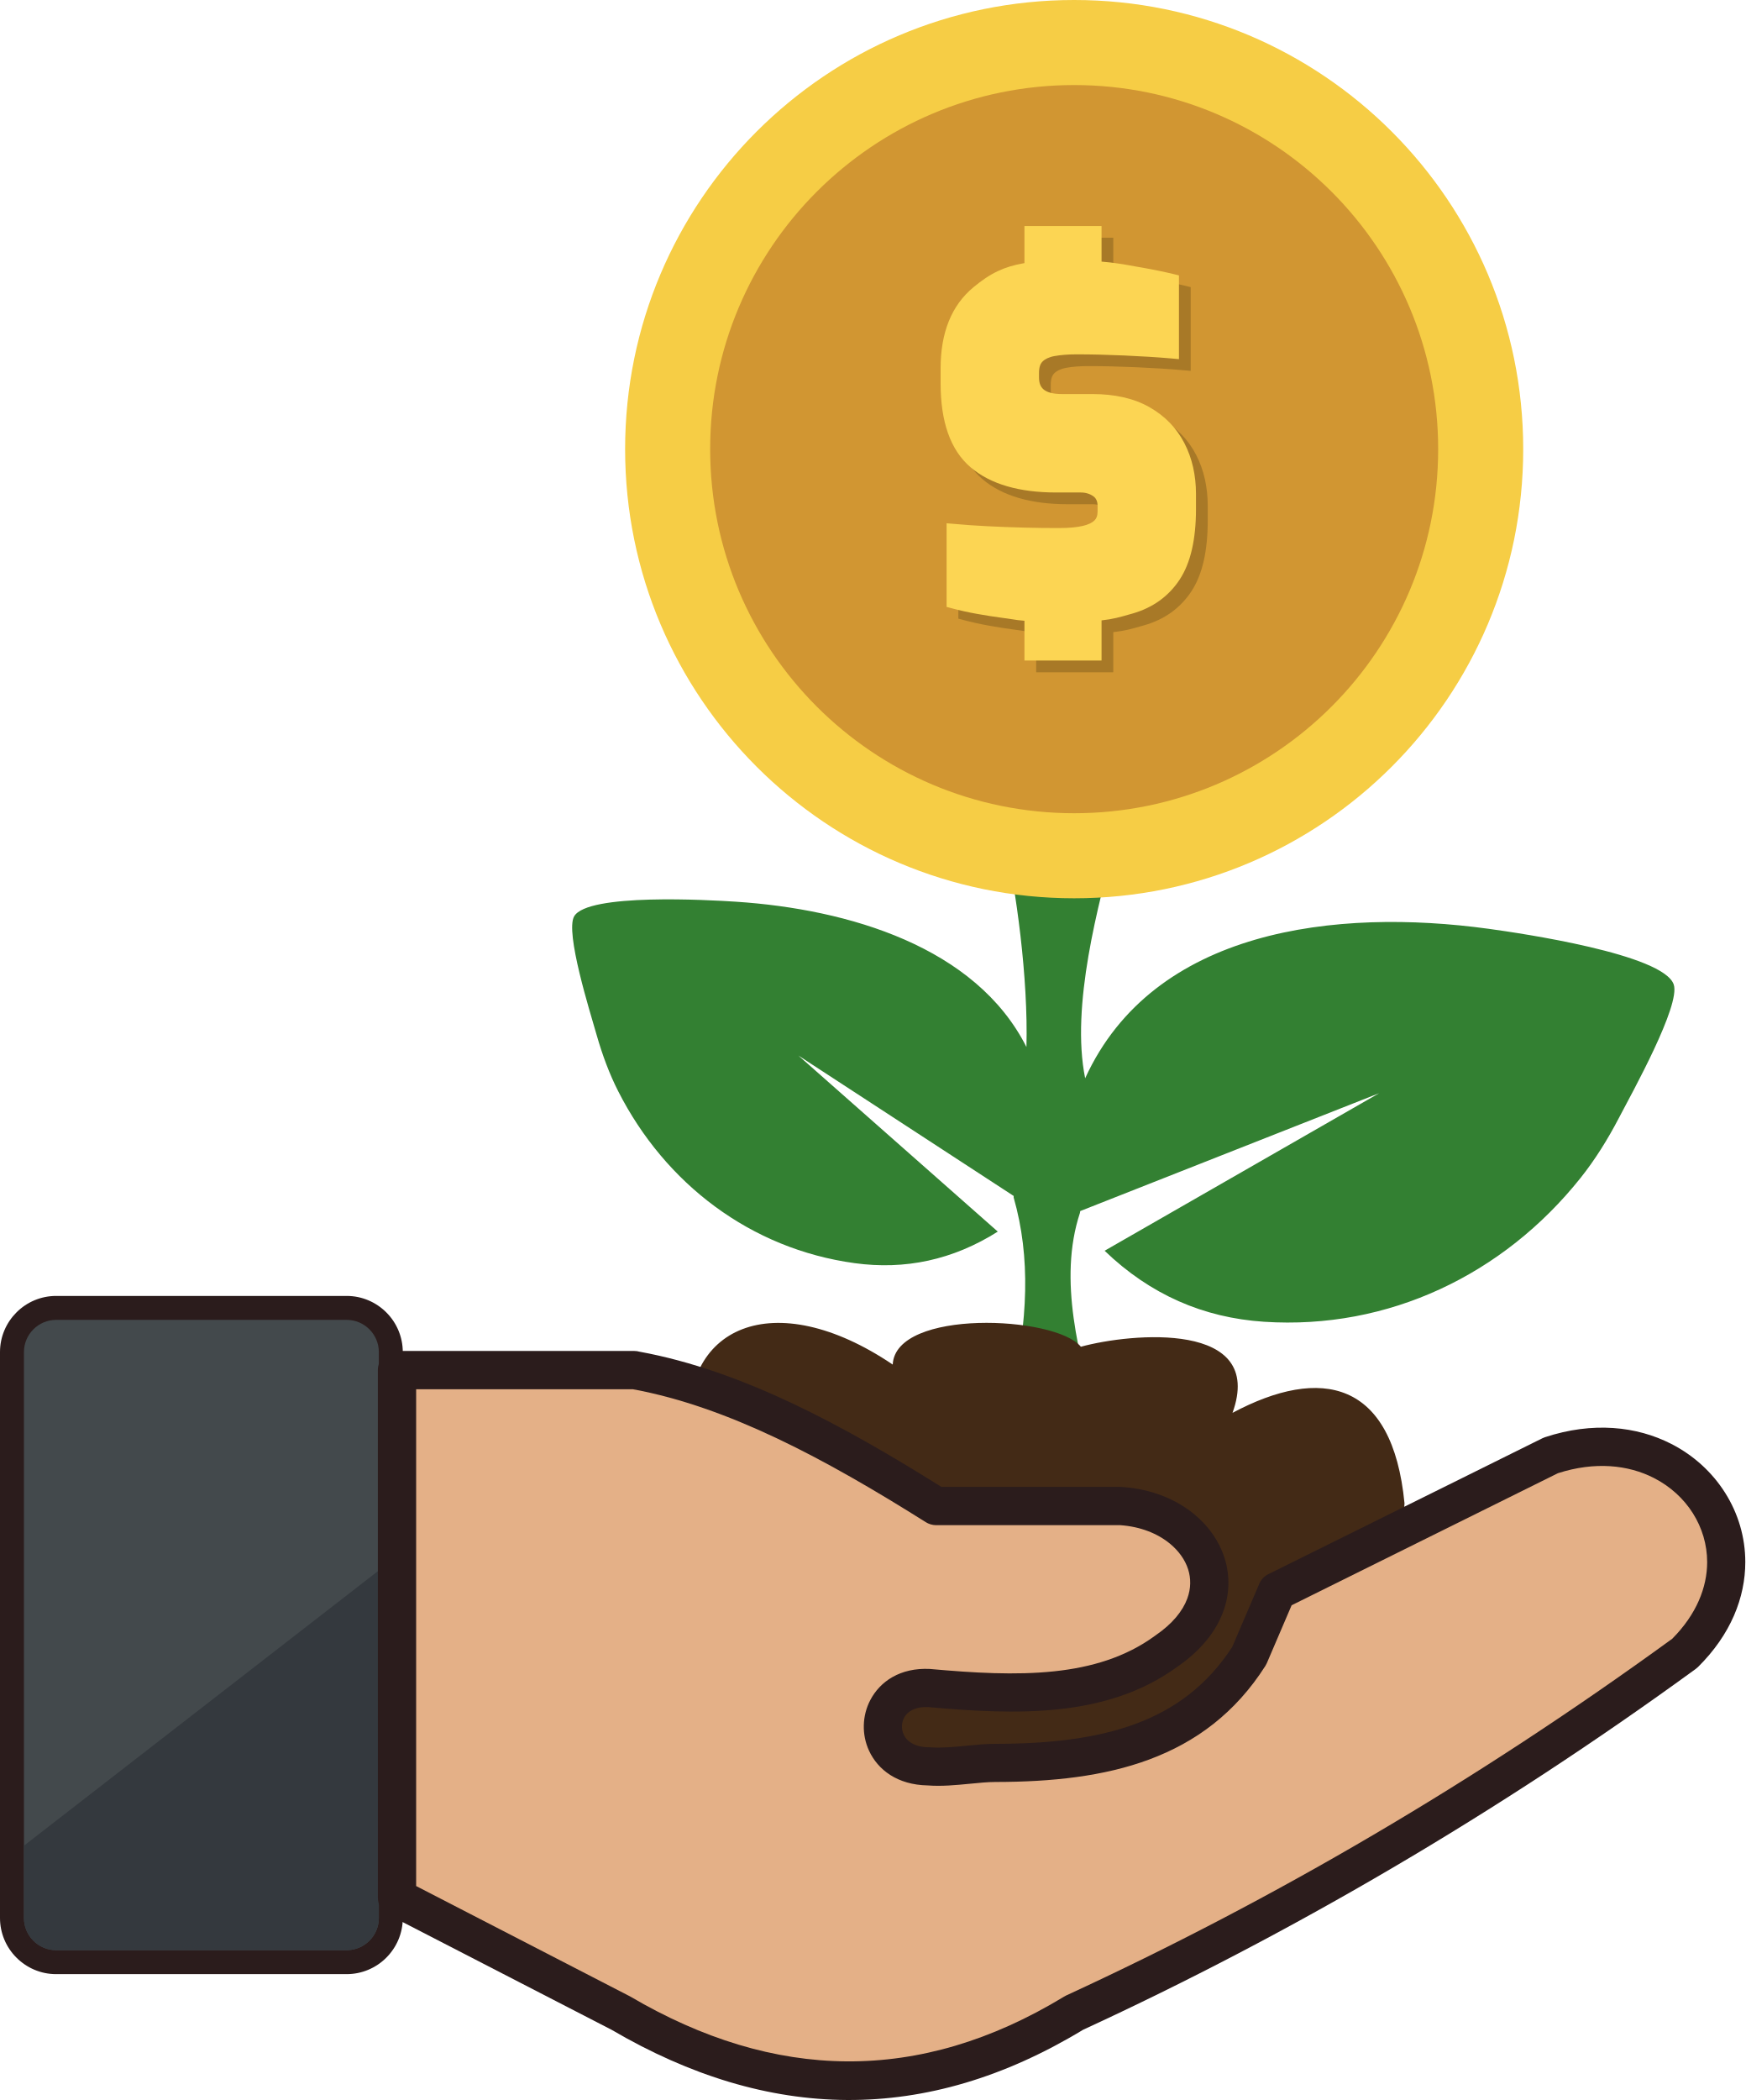
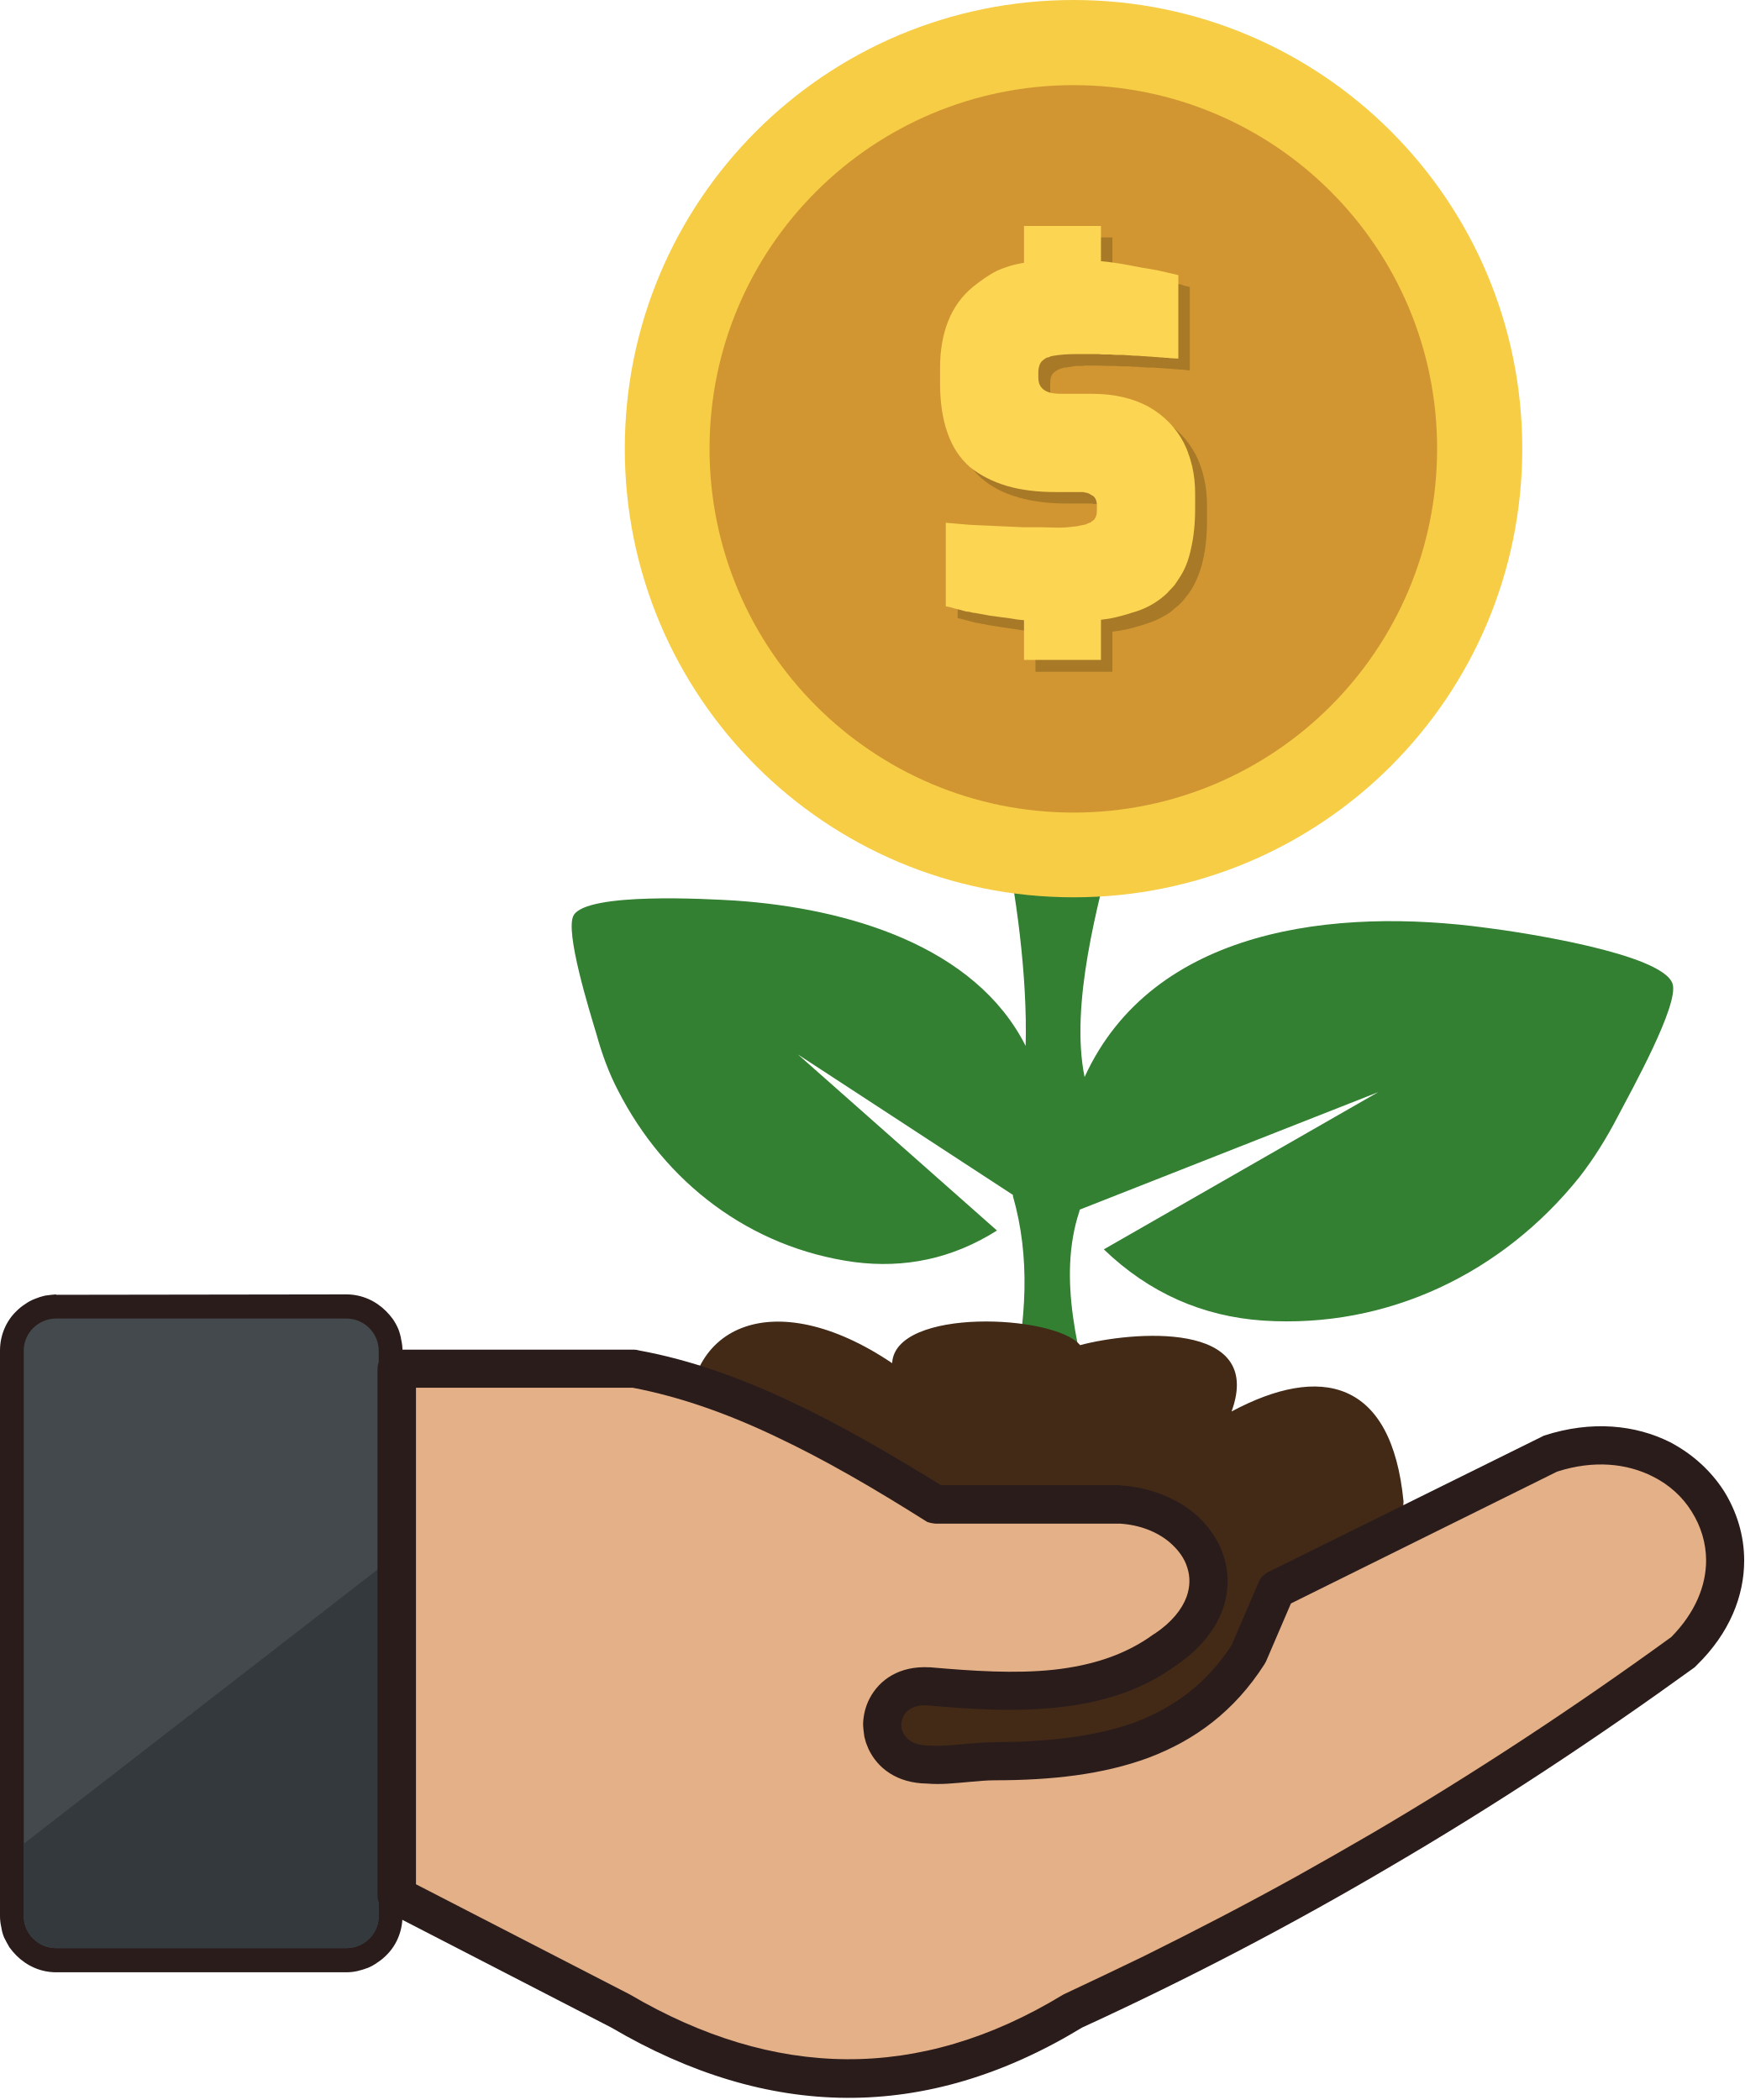
- <svg xmlns="http://www.w3.org/2000/svg" shape-rendering="geometricPrecision" text-rendering="geometricPrecision" image-rendering="optimizeQuality" fill-rule="evenodd" clip-rule="evenodd" viewBox="0 0 426 512.471">
-   <path fill="#338032" d="M263.587 296.016l.085-.476 72.956-28.761-67.01 38.446c11.126 10.715 24.144 16.354 38.899 17.328 30.428 2.001 58.485-11.535 77.26-35.082 3.55-4.451 6.644-9.425 9.358-14.625 3.297-6.298 15.099-27.528 13.398-32.587-2.491-7.402-37.232-12.512-45.174-13.598-37.171-5.093-81.799-.04-98.488 36.472-3.57-17.624 3.187-42.449 7.567-58.789l-27.527-1.047c3.181 13.958 6.069 35.481 5.627 52.212-12.317-24.417-43.307-33.637-70.903-35.462-6.732-.441-36.188-2.114-39.488 3.559-2.26 3.883 3.88 23.35 5.521 29.093 1.36 4.736 3.063 9.356 5.237 13.624 11.478 22.556 32.303 38.451 57.691 41.928 12.303 1.687 23.972-.763 34.949-7.697l-48.677-42.97 52.557 34.271-.009.371c4.198 14.643 3.469 30.223-.571 47.951l21.03 7.148c-4.397-16.41-9.676-34.91-4.288-51.309z" />
-   <path fill="#432A16" d="M342.816 366.846c-2.916-29.976-20.329-33.599-41.98-22.063 8.128-22.525-24.7-19.502-37.013-16.134-6.161-7.589-45.248-9.326-45.925 4.348-28.939-19.526-52.398-9.52-49.542 18.071-27.222 97.506 143.425 140.251 169.671 46.368 2.589-9.262 4.289-19.553 4.789-30.59z" />
-   <circle fill="#F6CD45" cx="262.186" cy="109.606" r="109.606" />
-   <path fill="#D19632" d="M262.186 20.756c49.071 0 88.849 39.781 88.849 88.849 0 49.069-39.778 88.85-88.849 88.85-49.069 0-88.847-39.781-88.847-88.85 0-49.068 39.778-88.849 88.847-88.849z" />
-   <path fill="#A87927" fill-rule="nonzero" d="M252.918 154.355c-1.284-.091-2.07-.221-3.013-.373l-5.283-.758-3.262-.547a76.85 76.85 0 01-6.203-1.374l-1.242-.334v-20.406l5.771.47 4.236.25 4.447.197 4.503.141 4.377.085 4.067.02c1.236 0 2.32-.044 3.246-.127a19.494 19.494 0 002.569-.387 8.425 8.425 0 001.802-.608 3.946 3.946 0 001.088-.748c.241-.241.425-.525.541-.847.136-.375.205-.825.205-1.341v-1.348c0-1.076-.345-1.862-1.034-2.35a4.806 4.806 0 00-1.406-.685 5.832 5.832 0 00-1.73-.237h-5.954c-4.486 0-8.464-.503-11.925-1.506-3.528-1.023-6.505-2.567-8.93-4.624-2.478-2.115-4.329-4.912-5.549-8.393-1.189-3.388-1.785-7.421-1.785-12.092v-3.708c0-4.326.661-8.134 1.978-11.422 1.341-3.342 3.359-6.128 6.045-8.347 1.947-1.603 3.787-2.916 5.973-3.943 1.846-.867 3.915-1.516 6.468-1.943v-9.052h18.819v8.687c3.113.249 5.526.683 8.572 1.234l1.582.276c1.32.233 2.637.488 3.94.759a102.7 102.7 0 013.517.783l1.281.313v20.433l-1.816-.16a223.39 223.39 0 00-5.445-.406 312.61 312.61 0 00-6.111-.324 309.34 309.34 0 00-6.116-.209c-1.75-.041-3.602-.063-5.554-.063a36.16 36.16 0 00-2.847.104c-.91.072-1.74.176-2.478.31a7.22 7.22 0 00-1.775.545c-.45.213-.839.48-1.157.798-.267.267-.476.61-.614 1.015-.162.475-.245 1.056-.245 1.735v1.124c0 .722.105 1.334.312 1.824.192.454.482.839.865 1.151.411.333.964.594 1.649.775.766.202 1.703.307 2.805.307h7.416c2.724 0 5.251.266 7.571.791 2.346.533 4.462 1.339 6.342 2.409 3.773 2.15 6.617 5.078 8.525 8.776.94 1.82 1.65 3.777 2.122 5.862.47 2.075.709 4.254.709 6.531v3.707c0 3.659-.328 6.921-.975 9.773-.662 2.91-1.67 5.39-3.017 7.434a19.473 19.473 0 01-4.914 5.145c-1.921 1.38-4.12 2.426-6.581 3.131l-.629.176c-2.401.691-4.139 1.192-6.934 1.498v9.797h-18.819v-9.704z" />
-   <path fill="#FCD553" fill-rule="nonzero" d="M250.052 151.49c-1.283-.091-2.069-.221-3.012-.373l-5.284-.759-3.261-.547a75.249 75.249 0 01-3.156-.631 70.18 70.18 0 01-3.048-.743l-1.241-.333v-20.407l5.771.47 4.236.251 4.446.197 4.504.141 4.377.084 4.067.02c1.236 0 2.32-.043 3.246-.126.953-.085 1.81-.215 2.568-.387a8.471 8.471 0 001.803-.608 3.956 3.956 0 001.088-.749c.241-.241.424-.525.541-.847.136-.375.205-.825.205-1.34v-1.349c0-1.076-.346-1.861-1.034-2.349a4.806 4.806 0 00-1.406-.685 5.832 5.832 0 00-1.73-.237h-5.954c-4.486 0-8.464-.503-11.925-1.507-3.528-1.022-6.505-2.566-8.93-4.623-2.478-2.115-4.33-4.912-5.55-8.393-1.188-3.388-1.784-7.422-1.784-12.093v-3.708c0-4.325.661-8.134 1.978-11.421 1.34-3.343 3.358-6.128 6.045-8.348 1.947-1.603 3.787-2.916 5.973-3.942 1.845-.867 3.915-1.517 6.467-1.943v-9.052h18.819v8.687c3.114.249 5.527.683 8.573 1.234l1.581.276c1.321.233 2.638.488 3.941.758 1.222.251 2.399.514 3.517.784l1.281.312v20.434l-1.817-.16a213.464 213.464 0 00-5.445-.406 304.483 304.483 0 00-6.11-.324 309.17 309.17 0 00-6.117-.209 231.72 231.72 0 00-5.554-.064c-1.026 0-1.978.036-2.846.105-.911.071-1.74.176-2.478.31a7.164 7.164 0 00-1.775.545c-.45.213-.839.48-1.157.798-.267.266-.476.61-.614 1.014-.162.476-.245 1.057-.245 1.736v1.123c0 .723.105 1.335.312 1.825.191.453.482.839.865 1.15.411.334.963.595 1.648.776.766.202 1.704.306 2.806.306h7.415c2.725 0 5.252.267 7.572.792 2.346.533 4.462 1.338 6.342 2.409 3.772 2.15 6.617 5.078 8.525 8.776a24.58 24.58 0 012.122 5.861c.47 2.075.709 4.255.709 6.531v3.708c0 3.659-.328 6.92-.975 9.773-.662 2.91-1.671 5.39-3.017 7.433a19.478 19.478 0 01-4.915 5.145c-1.921 1.38-4.12 2.427-6.58 3.132l-.63.175c-2.4.692-4.138 1.193-6.934 1.499v9.796h-18.819v-9.703z" />
-   <path fill="#2B1C1C" fill-rule="nonzero" d="M13.7 316.25h70.914c3.77 0 7.2 1.542 9.679 4.021a13.67 13.67 0 014.021 9.679v138.106c0 3.771-1.543 7.2-4.021 9.679a13.668 13.668 0 01-9.679 4.021H13.7c-3.771 0-7.2-1.542-9.679-4.021A13.67 13.67 0 010 468.056V329.95c0-3.771 1.543-7.2 4.021-9.679a13.667 13.667 0 019.679-4.021z" />
-   <path fill="#43494C" d="M13.7 322.093h70.914c4.321 0 7.856 3.535 7.856 7.857v138.106c0 4.322-3.535 7.857-7.856 7.857H13.7c-4.322 0-7.857-3.535-7.857-7.857V329.95c0-4.322 3.535-7.857 7.857-7.857z" />
-   <path fill="#34393E" d="M92.47 383.237v84.816c0 4.323-3.536 7.859-7.859 7.859H13.703c-4.323 0-7.86-3.536-7.86-7.859v-17.642l86.627-67.174z" />
-   <path fill="#2B1C1C" fill-rule="nonzero" d="M92.232 463.096l-.006-128.742a4.675 4.675 0 014.675-4.675h57.905c.444 0 .874.062 1.28.177 12.579 2.305 25.084 6.829 37.532 12.719 12.061 5.708 24.109 12.726 36.149 20.271h43.664l.65.044c6.938.489 12.953 2.964 17.392 6.614 3.535 2.906 6.105 6.585 7.403 10.656 1.328 4.166 1.325 8.687-.315 13.15-1.754 4.769-5.378 9.449-11.245 13.473-8.61 6.27-18.486 9.229-29.045 10.344-10.124 1.072-20.868.427-31.724-.538-3.094-.151-5.055 1.024-5.882 2.611a4.615 4.615 0 00-.515 2.019 4.798 4.798 0 00.436 2.096c.792 1.713 2.82 3.067 6.196 3.079l.33.012c2.746.203 5.767-.097 8.707-.38 2.382-.235 4.731-.468 7.127-.471 12.796-.009 24.415-1.221 34.309-4.904 9.452-3.515 17.429-9.373 23.511-18.742l6.603-15.411a4.62 4.62 0 012.225-2.352l66.901-33.172.607-.247c11.677-3.854 22.398-2.67 30.797 1.616 5.516 2.811 10.041 6.985 13.185 11.966 3.155 4.989 4.918 10.809 4.915 16.897-.002 8.592-3.512 17.667-11.563 25.619l-.532.45c-24.274 17.671-48.951 33.82-73.987 48.527-24.96 14.662-50.161 27.818-75.579 39.545-38.365 23.223-76.716 22.437-115.043 0l-54.531-28.106a4.676 4.676 0 01-2.532-4.145z" />
-   <path fill="#E4B087" fill-rule="nonzero" d="M101.575 339.028v121.23l52.212 26.932c35.298 20.742 70.59 21.504 105.85.106l.591-.327a853.425 853.425 0 0074.979-39.198c24.542-14.415 48.871-30.343 72.956-47.855 5.935-5.976 8.528-12.573 8.528-18.71 0-4.278-1.251-8.39-3.491-11.934-2.243-3.556-5.516-6.556-9.535-8.605-6.27-3.199-14.388-4.056-23.396-1.157l-65.003 32.228-6.063 14.153-.365.678c-7.307 11.444-16.927 18.562-28.333 22.807-11.072 4.121-23.741 5.476-37.559 5.487-1.837 0-4.012.218-6.214.433-3.406.33-6.888.671-10.315.406-7.394-.141-12.152-3.821-14.303-8.478a13.992 13.992 0 01-1.272-6.205c.05-2.114.583-4.227 1.575-6.129 2.378-4.56 7.303-7.966 14.565-7.609l.183.017c10.4.934 20.67 1.561 30.158.557 9.034-.957 17.397-3.427 24.521-8.619l.2-.145c4.145-2.84 6.638-5.949 7.757-8.996.9-2.449.912-4.898.203-7.126-.742-2.326-2.29-4.495-4.448-6.27-3.003-2.47-7.183-4.154-12.096-4.504h-45.009a4.831 4.831 0 01-2.481-.733c-12.123-7.63-24.242-14.73-36.331-20.456-11.772-5.569-23.497-9.832-35.136-11.978h-52.928z" />
+ <svg xmlns="http://www.w3.org/2000/svg" version="1.2" viewBox="0 0 426 513" width="426" height="513">
+   <style>
+ 		.s0 { fill: #338032 } 
+ 		.s1 { fill: #432a16 } 
+ 		.s2 { fill: #f6cd45 } 
+ 		.s3 { fill: #d19632 } 
+ 		.s4 { fill: #a87927 } 
+ 		.s5 { fill: #fcd553 } 
+ 		.s6 { fill: #2b1c1c } 
+ 		.s7 { fill: #43494c } 
+ 		.s8 { fill: #34393e } 
+ 		.s9 { fill: #e4b087 } 
+ 	</style>
+   <path id="Layer" fill-rule="evenodd" class="s0" d="m263.6 296l0.1-0.5 72.9-28.7-67 38.4c11.1 10.7 24.2 16.4 38.9 17.4 30.4 2 58.5-11.6 77.3-35.1 3.5-4.5 6.6-9.5 9.3-14.7 3.3-6.3 15.1-27.5 13.4-32.5-2.5-7.4-37.2-12.6-45.1-13.6-37.2-5.1-81.8-0.1-98.5 36.4-3.6-17.6 3.2-42.4 7.5-58.8l-27.5-1c3.2 14 6.1 35.5 5.6 52.2-12.3-24.4-43.3-33.6-70.9-35.5-6.7-0.4-36.2-2.1-39.5 3.6-2.2 3.9 3.9 23.4 5.6 29.1 1.3 4.7 3 9.4 5.2 13.6 11.5 22.6 32.3 38.5 57.7 42 12.3 1.6 24-0.8 34.9-7.7l-48.6-43 52.5 34.3v0.3c4.2 14.7 3.5 30.2-0.6 48l21.1 7.1c-4.4-16.4-9.7-34.9-4.3-51.3z" />
+   <path id="Layer" fill-rule="evenodd" class="s1" d="m342.8 366.8c-2.9-29.9-20.3-33.6-42-22 8.2-22.5-24.7-19.5-37-16.2-6.1-7.5-45.2-9.3-45.9 4.4-28.9-19.5-52.4-9.5-49.5 18.1-27.3 97.5 143.4 140.2 169.6 46.3 2.6-9.2 4.3-19.5 4.8-30.6z" />
+   <path id="Layer" class="s2" d="m262.2 219.2c-60.6 0-109.6-49-109.6-109.6 0-60.6 49-109.6 109.6-109.6 60.6 0 109.6 49 109.6 109.6 0 60.6-49 109.6-109.6 109.6z" />
+   <path id="Layer" fill-rule="evenodd" class="s3" d="m262.2 20.8c49.1 0 88.8 39.7 88.8 88.8 0 49.1-39.7 88.9-88.8 88.9-49.1 0-88.9-39.8-88.9-88.9 0-49.1 39.8-88.8 88.9-88.8z" />
+   <path id="Layer" class="s4" d="m252.9 154.4c-1.3-0.1-2.1-0.3-3-0.4l-5.3-0.8-3.2-0.5q-0.8-0.2-1.6-0.3-0.8-0.2-1.6-0.3-0.7-0.2-1.5-0.4-0.8-0.2-1.5-0.4l-1.3-0.3v-20.4l5.8 0.4 4.2 0.3 4.5 0.2 4.5 0.1 4.3 0.1h4.1q1.9 0 3.3-0.1 0.3 0 0.6-0.1 0.3 0 0.7-0.1 0.3 0 0.6-0.1 0.3 0 0.6-0.1 0.3 0 0.5-0.1 0.2-0.1 0.4-0.1 0.3-0.1 0.5-0.2 0.2-0.1 0.4-0.2 0.2-0.1 0.3-0.1 0.2-0.1 0.3-0.2 0.1-0.1 0.3-0.2 0.1-0.1 0.2-0.2 0.4-0.4 0.6-0.9 0.2-0.6 0.2-1.3v-1.4q0-1.6-1.1-2.3-0.1-0.1-0.3-0.2-0.2-0.1-0.3-0.2-0.2-0.1-0.4-0.2-0.2-0.1-0.4-0.1-0.2-0.1-0.4-0.1-0.2-0.1-0.4-0.1-0.2 0-0.5 0-0.2-0.1-0.4-0.1h-6q-6.7 0-11.9-1.5-5.3-1.5-8.9-4.6-3.7-3.2-5.6-8.4-1.7-5.1-1.7-12.1v-3.7q0-6.5 1.9-11.4 2-5 6.1-8.3c1.9-1.6 3.8-3 6-4 1.8-0.9 3.9-1.5 6.4-1.9v-9.1h18.8v8.7c3.2 0.3 5.6 0.7 8.6 1.2l1.6 0.3q2 0.4 3.9 0.8 0.5 0.1 0.9 0.2 0.5 0.1 0.9 0.2 0.4 0 0.9 0.1 0.4 0.2 0.8 0.3l1.3 0.3v20.4l-1.8-0.2q-0.7 0-1.3-0.1-0.7 0-1.4-0.1-0.7 0-1.4-0.1-0.7 0-1.3-0.1-0.8 0-1.6-0.1-0.7 0-1.5 0-0.8-0.1-1.5-0.1-0.8-0.1-1.5-0.1-0.8 0-1.6-0.1-0.7 0-1.5 0-0.8 0-1.5-0.1-0.8 0-1.6 0-2.6-0.1-5.5-0.1-0.4 0-0.7 0-0.4 0.1-0.7 0.1-0.4 0-0.7 0-0.4 0-0.8 0-1.3 0.2-2.4 0.4-0.3 0-0.5 0-0.2 0.1-0.4 0.2-0.3 0-0.5 0.1-0.2 0.1-0.4 0.2-0.7 0.3-1.2 0.8-0.4 0.4-0.6 1-0.2 0.7-0.2 1.7v1.2q0 1.1 0.3 1.8 0.3 0.7 0.8 1.1 0.7 0.5 1.7 0.8 1.1 0.3 2.8 0.3h7.4q4.1 0 7.6 0.8 3.5 0.8 6.3 2.4 5.7 3.3 8.6 8.8 1.4 2.7 2.1 5.9 0.7 3.1 0.7 6.5v3.7q0 5.5-1 9.8-1 4.3-3 7.4-0.5 0.8-1.1 1.5-0.5 0.7-1.1 1.3-0.6 0.7-1.3 1.2-0.7 0.6-1.4 1.2-2.9 2-6.6 3.1l-0.6 0.2c-2.4 0.7-4.2 1.2-7 1.5v9.8h-18.8z" />
+   <path id="Layer" class="s5" d="m250.1 151.5c-1.3-0.1-2.1-0.2-3.1-0.4l-5.2-0.7-3.3-0.6q-0.4-0.1-0.8-0.1-0.4-0.1-0.8-0.2-0.4-0.1-0.8-0.1-0.4-0.1-0.8-0.2-0.3-0.1-0.7-0.2-0.4-0.1-0.8-0.2-0.4-0.1-0.8-0.2-0.3-0.1-0.7-0.2l-1.3-0.3v-20.4l5.8 0.5 4.3 0.2 4.4 0.2 4.5 0.2h4.4l4.1 0.1q1.8 0 3.2-0.2 1.4-0.1 2.6-0.4 0.2 0 0.4-0.1 0.3 0 0.5-0.1 0.2-0.1 0.4-0.2 0.3-0.1 0.5-0.2 0.1 0 0.3-0.1 0.1-0.1 0.2-0.2 0.2-0.1 0.3-0.2 0.1-0.1 0.3-0.2 0.3-0.4 0.5-0.9 0.2-0.5 0.2-1.3v-1.3q0-1.7-1-2.4-0.2-0.1-0.4-0.2-0.1-0.1-0.3-0.2-0.2-0.1-0.4-0.2-0.1 0-0.3-0.1-0.2 0-0.5-0.1-0.2 0-0.4-0.1-0.2 0-0.4 0-0.2 0-0.5 0h-5.9q-6.8 0-11.9-1.5-5.3-1.6-9-4.6-3.7-3.2-5.5-8.4-1.8-5.1-1.8-12.1v-3.7q0-6.5 2-11.5 2-5 6-8.3c2-1.6 3.8-2.9 6-4 1.8-0.8 3.9-1.5 6.5-1.9v-9h18.8v8.6c3.1 0.3 5.5 0.7 8.5 1.3l1.6 0.3q2 0.3 4 0.7 1.8 0.4 3.5 0.8l1.3 0.3v20.4l-1.9-0.1q-0.6-0.1-1.3-0.1-0.7-0.1-1.4-0.1-0.7-0.1-1.3-0.1-0.7-0.1-1.4-0.1-0.8-0.1-1.5-0.1-0.8-0.1-1.6-0.1-0.7 0-1.5-0.1-0.7 0-1.5-0.1-0.8 0-1.5 0-0.8 0-1.6-0.1-0.7 0-1.5 0-0.8 0-1.5-0.1-0.7 0-1.4 0-0.7 0-1.4 0-0.7 0-1.4 0-0.7 0-1.4 0-1.5 0-2.8 0.1-1.4 0.1-2.5 0.3-0.2 0-0.5 0.1-0.2 0-0.4 0.1-0.2 0.1-0.4 0.2-0.3 0-0.5 0.1-0.7 0.4-1.1 0.8-0.4 0.4-0.6 1-0.3 0.8-0.3 1.8v1.1q0 1.1 0.3 1.8 0.3 0.7 0.9 1.2 0.6 0.5 1.6 0.8 1.2 0.3 2.8 0.3h7.5q4 0 7.5 0.8 3.5 0.8 6.4 2.4 5.6 3.2 8.5 8.7 0.3 0.7 0.7 1.5 0.3 0.7 0.5 1.4 0.3 0.7 0.5 1.5 0.2 0.7 0.4 1.5 0.7 3.1 0.7 6.5v3.7q0 5.5-1 9.8-0.9 4.4-3 7.4-0.5 0.8-1 1.5-0.6 0.7-1.2 1.3-0.6 0.7-1.3 1.3-0.7 0.6-1.4 1.1-2.9 2.1-6.6 3.1l-0.6 0.2c-2.4 0.7-4.1 1.2-6.9 1.5v9.8h-18.8z" />
+   <path id="Layer" class="s6" d="m13.7 316.3l70.9-0.1c3.8 0 7.2 1.6 9.7 4.1q0.9 0.9 1.7 2 0.8 1.2 1.3 2.4 0.5 1.3 0.7 2.6 0.3 1.3 0.3 2.6v138.2c0 3.7-1.5 7.2-4 9.6q-1 1-2.1 1.7-1.1 0.8-2.3 1.3-1.3 0.5-2.6 0.8-1.3 0.3-2.7 0.3h-70.9c-3.8 0-7.2-1.6-9.7-4.1q-0.9-0.9-1.7-2-0.7-1.2-1.3-2.4-0.5-1.2-0.7-2.6-0.3-1.3-0.3-2.6v-138.2c0-3.7 1.5-7.2 4-9.6q1-1 2.1-1.7 1.1-0.8 2.4-1.3 1.2-0.5 2.5-0.8 1.4-0.2 2.7-0.3z" />
+   <path id="Layer" fill-rule="evenodd" class="s7" d="m13.7 322.1h70.9c4.3 0 7.9 3.5 7.9 7.9v138.1c0 4.3-3.6 7.8-7.9 7.8h-70.9c-4.3 0-7.9-3.5-7.9-7.8v-138.2c0-4.3 3.6-7.8 7.9-7.8z" />
+   <path id="Layer" fill-rule="evenodd" class="s8" d="m92.5 383.2v84.9c0 4.3-3.6 7.8-7.9 7.8h-70.9c-4.3 0-7.9-3.5-7.9-7.8v-17.7z" />
+   <path id="Layer" class="s6" d="m92.2 463.1v-128.7q0-1 0.4-1.8 0.3-0.9 1-1.6 0.7-0.6 1.5-1 0.9-0.3 1.8-0.3h57.9q0.7 0 1.3 0.2c12.6 2.3 25.1 6.8 37.5 12.7 12.1 5.7 24.1 12.7 36.2 20.2h43.6l0.7 0.1c6.9 0.5 12.9 3 17.4 6.6 3.5 2.9 6.1 6.6 7.4 10.7 1.3 4.1 1.3 8.6-0.3 13.1-1.8 4.8-5.4 9.5-11.3 13.5-8.6 6.3-18.5 9.2-29 10.3-10.2 1.1-20.9 0.5-31.8-0.5-3-0.2-5 1-5.8 2.6q-0.2 0.2-0.2 0.5-0.1 0.2-0.2 0.5-0.1 0.2-0.1 0.5 0 0.3-0.1 0.5 0 0.3 0.1 0.6 0 0.2 0 0.5 0.1 0.3 0.2 0.5 0.1 0.3 0.2 0.5c0.8 1.7 2.8 3.1 6.2 3.1h0.3c2.8 0.2 5.8-0.1 8.7-0.4 2.4-0.2 4.7-0.4 7.1-0.4 12.8-0.1 24.5-1.3 34.4-4.9 9.4-3.6 17.4-9.4 23.5-18.8l6.6-15.4q0.1-0.4 0.4-0.7 0.2-0.4 0.5-0.7 0.3-0.3 0.6-0.5 0.3-0.3 0.7-0.5l66.9-33.1 0.6-0.3c11.7-3.8 22.4-2.6 30.8 1.6 5.5 2.9 10 7 13.2 12 3.1 5 4.9 10.8 4.9 16.9 0 8.6-3.5 17.7-11.6 25.6l-0.5 0.5c-24.3 17.6-48.9 33.8-74 48.5-24.9 14.7-50.1 27.8-75.6 39.5-38.3 23.3-76.7 22.5-115 0l-54.5-28.1q-0.6-0.3-1.1-0.7-0.4-0.4-0.8-1-0.3-0.5-0.5-1.1-0.2-0.7-0.2-1.3z" />
+   <path id="Layer" class="s9" d="m101.6 339v121.3l52.2 26.9c35.3 20.7 70.6 21.5 105.8 0.1l0.6-0.3q9.6-4.5 19.1-9.1 9.5-4.7 18.9-9.6 9.4-4.9 18.6-10 9.3-5.2 18.4-10.5c24.5-14.4 48.9-30.4 73-47.9 5.9-6 8.5-12.6 8.5-18.7 0-4.3-1.3-8.4-3.5-11.9-2.2-3.6-5.5-6.6-9.5-8.6-6.3-3.2-14.4-4.1-23.4-1.2l-65 32.2-6.1 14.2-0.4 0.7c-7.3 11.4-16.9 18.5-28.3 22.8-11.1 4.1-23.7 5.5-37.6 5.5-1.8 0-4 0.2-6.2 0.4-3.4 0.3-6.9 0.7-10.3 0.4-7.4-0.1-12.1-3.8-14.3-8.5q-0.3-0.7-0.6-1.5-0.2-0.7-0.4-1.5-0.1-0.8-0.2-1.6-0.1-0.8-0.1-1.6c0.1-2.1 0.6-4.2 1.6-6.1 2.4-4.6 7.3-8 14.6-7.6h0.2c10.4 0.9 20.6 1.6 30.1 0.6 9.1-1 17.4-3.5 24.5-8.7l0.2-0.1c4.2-2.8 6.7-6 7.8-9 0.9-2.5 0.9-4.9 0.2-7.1-0.7-2.4-2.3-4.5-4.4-6.3-3-2.5-7.2-4.2-12.1-4.5h-45q-0.4 0-0.7-0.1-0.3 0-0.6-0.1-0.4-0.1-0.7-0.2-0.3-0.2-0.5-0.3c-12.2-7.7-24.3-14.8-36.4-20.5-11.7-5.6-23.5-9.8-35.1-12z" />
</svg>
